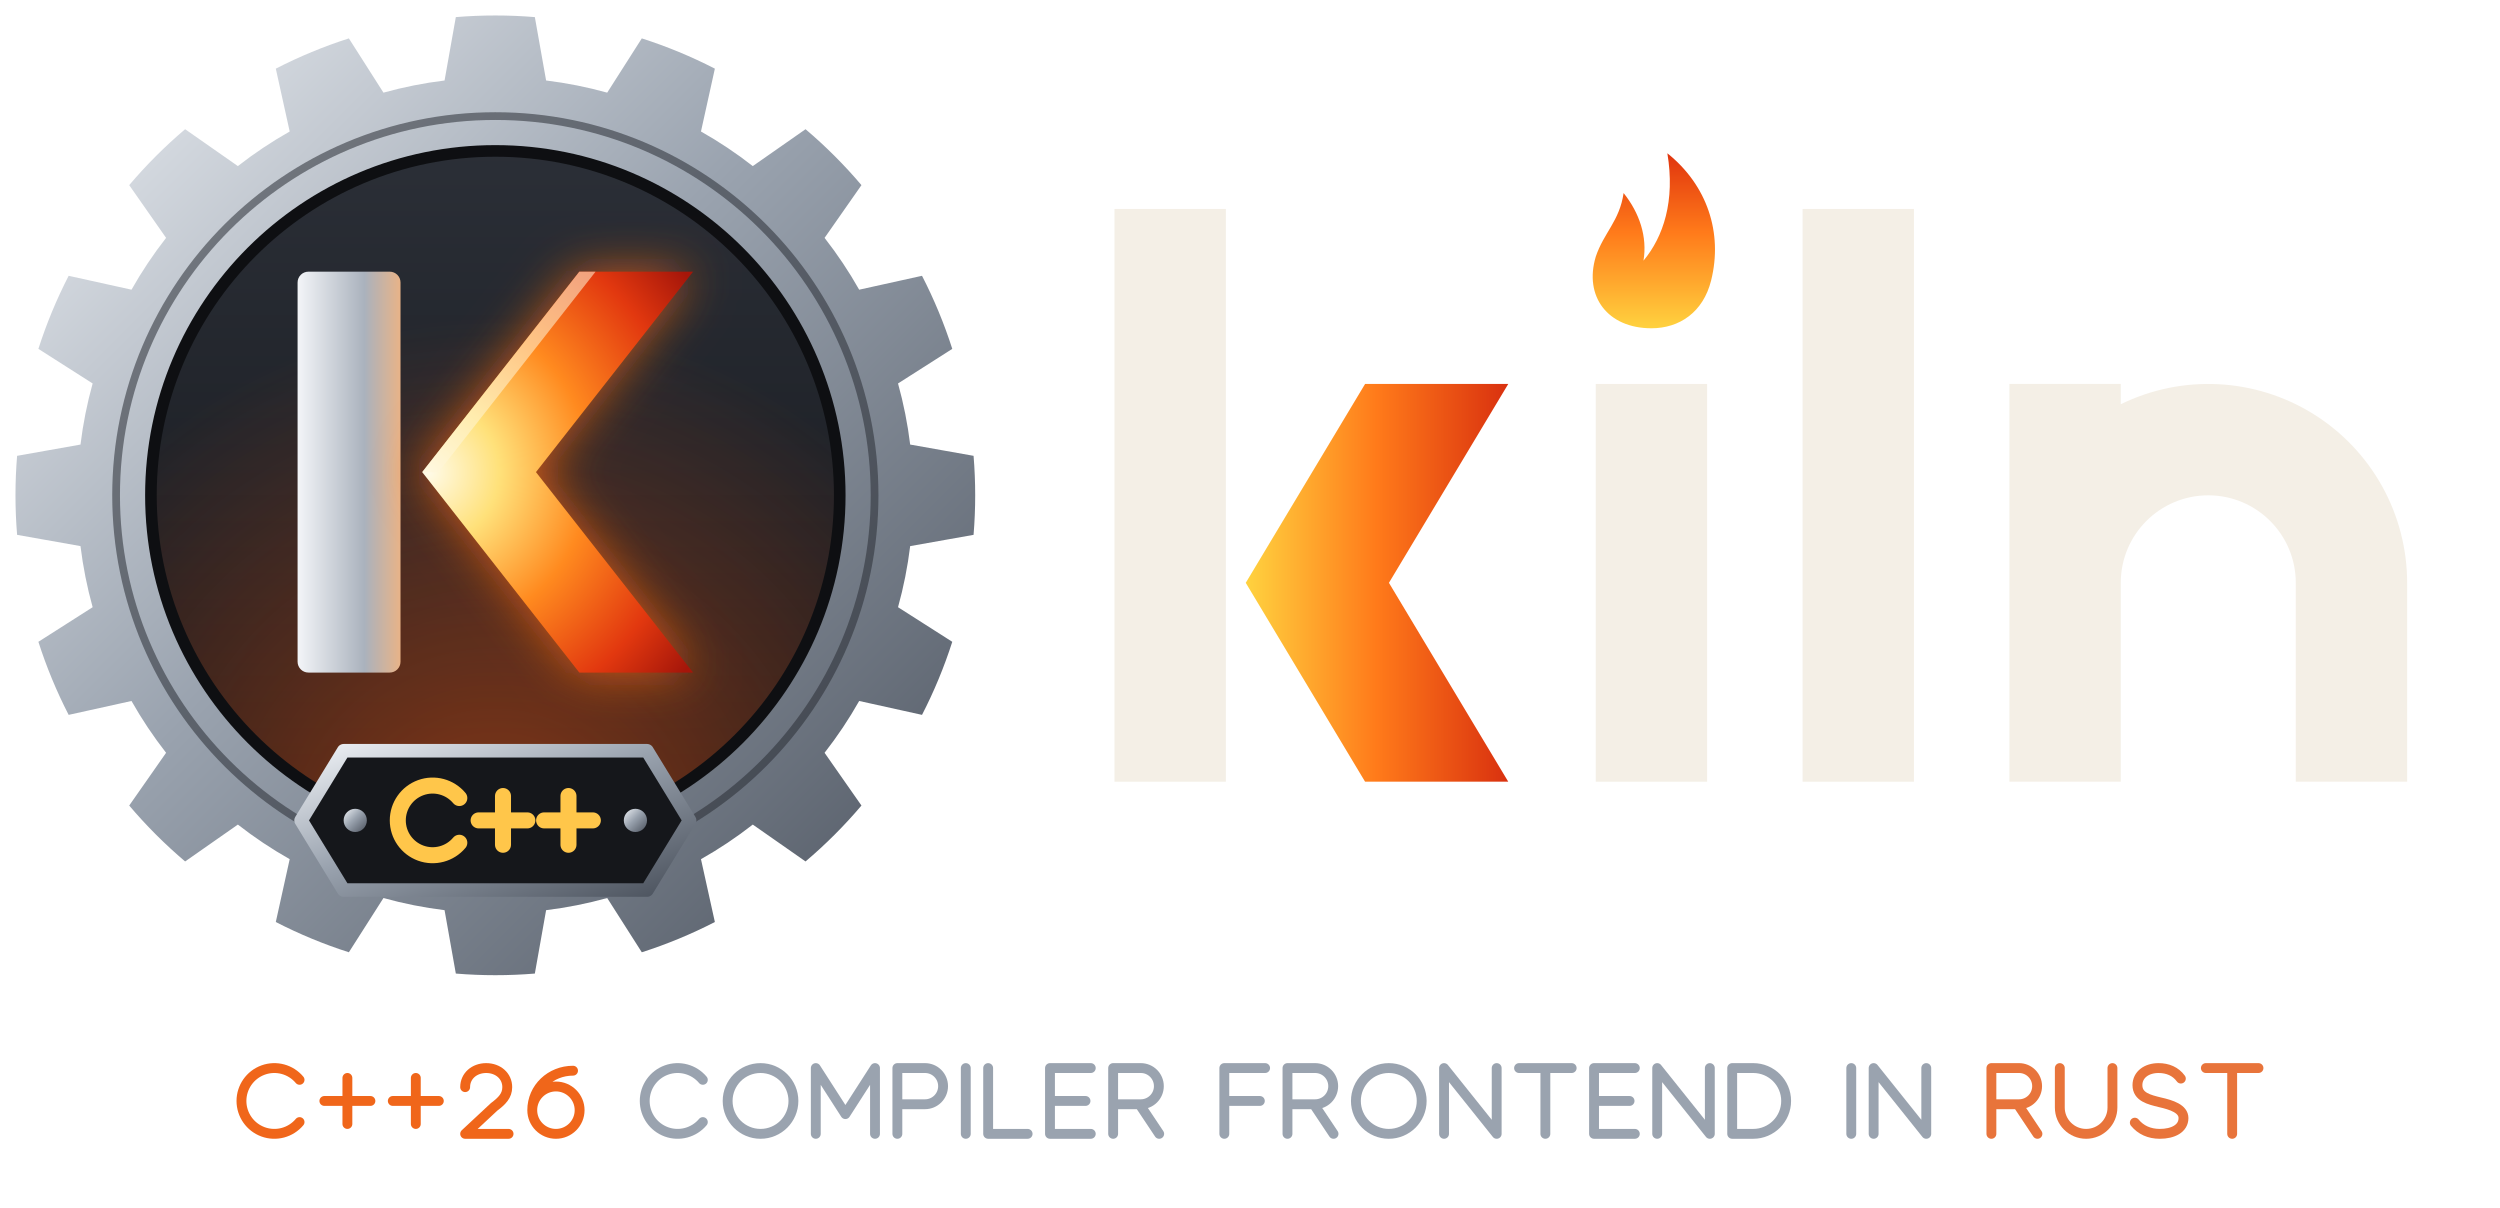
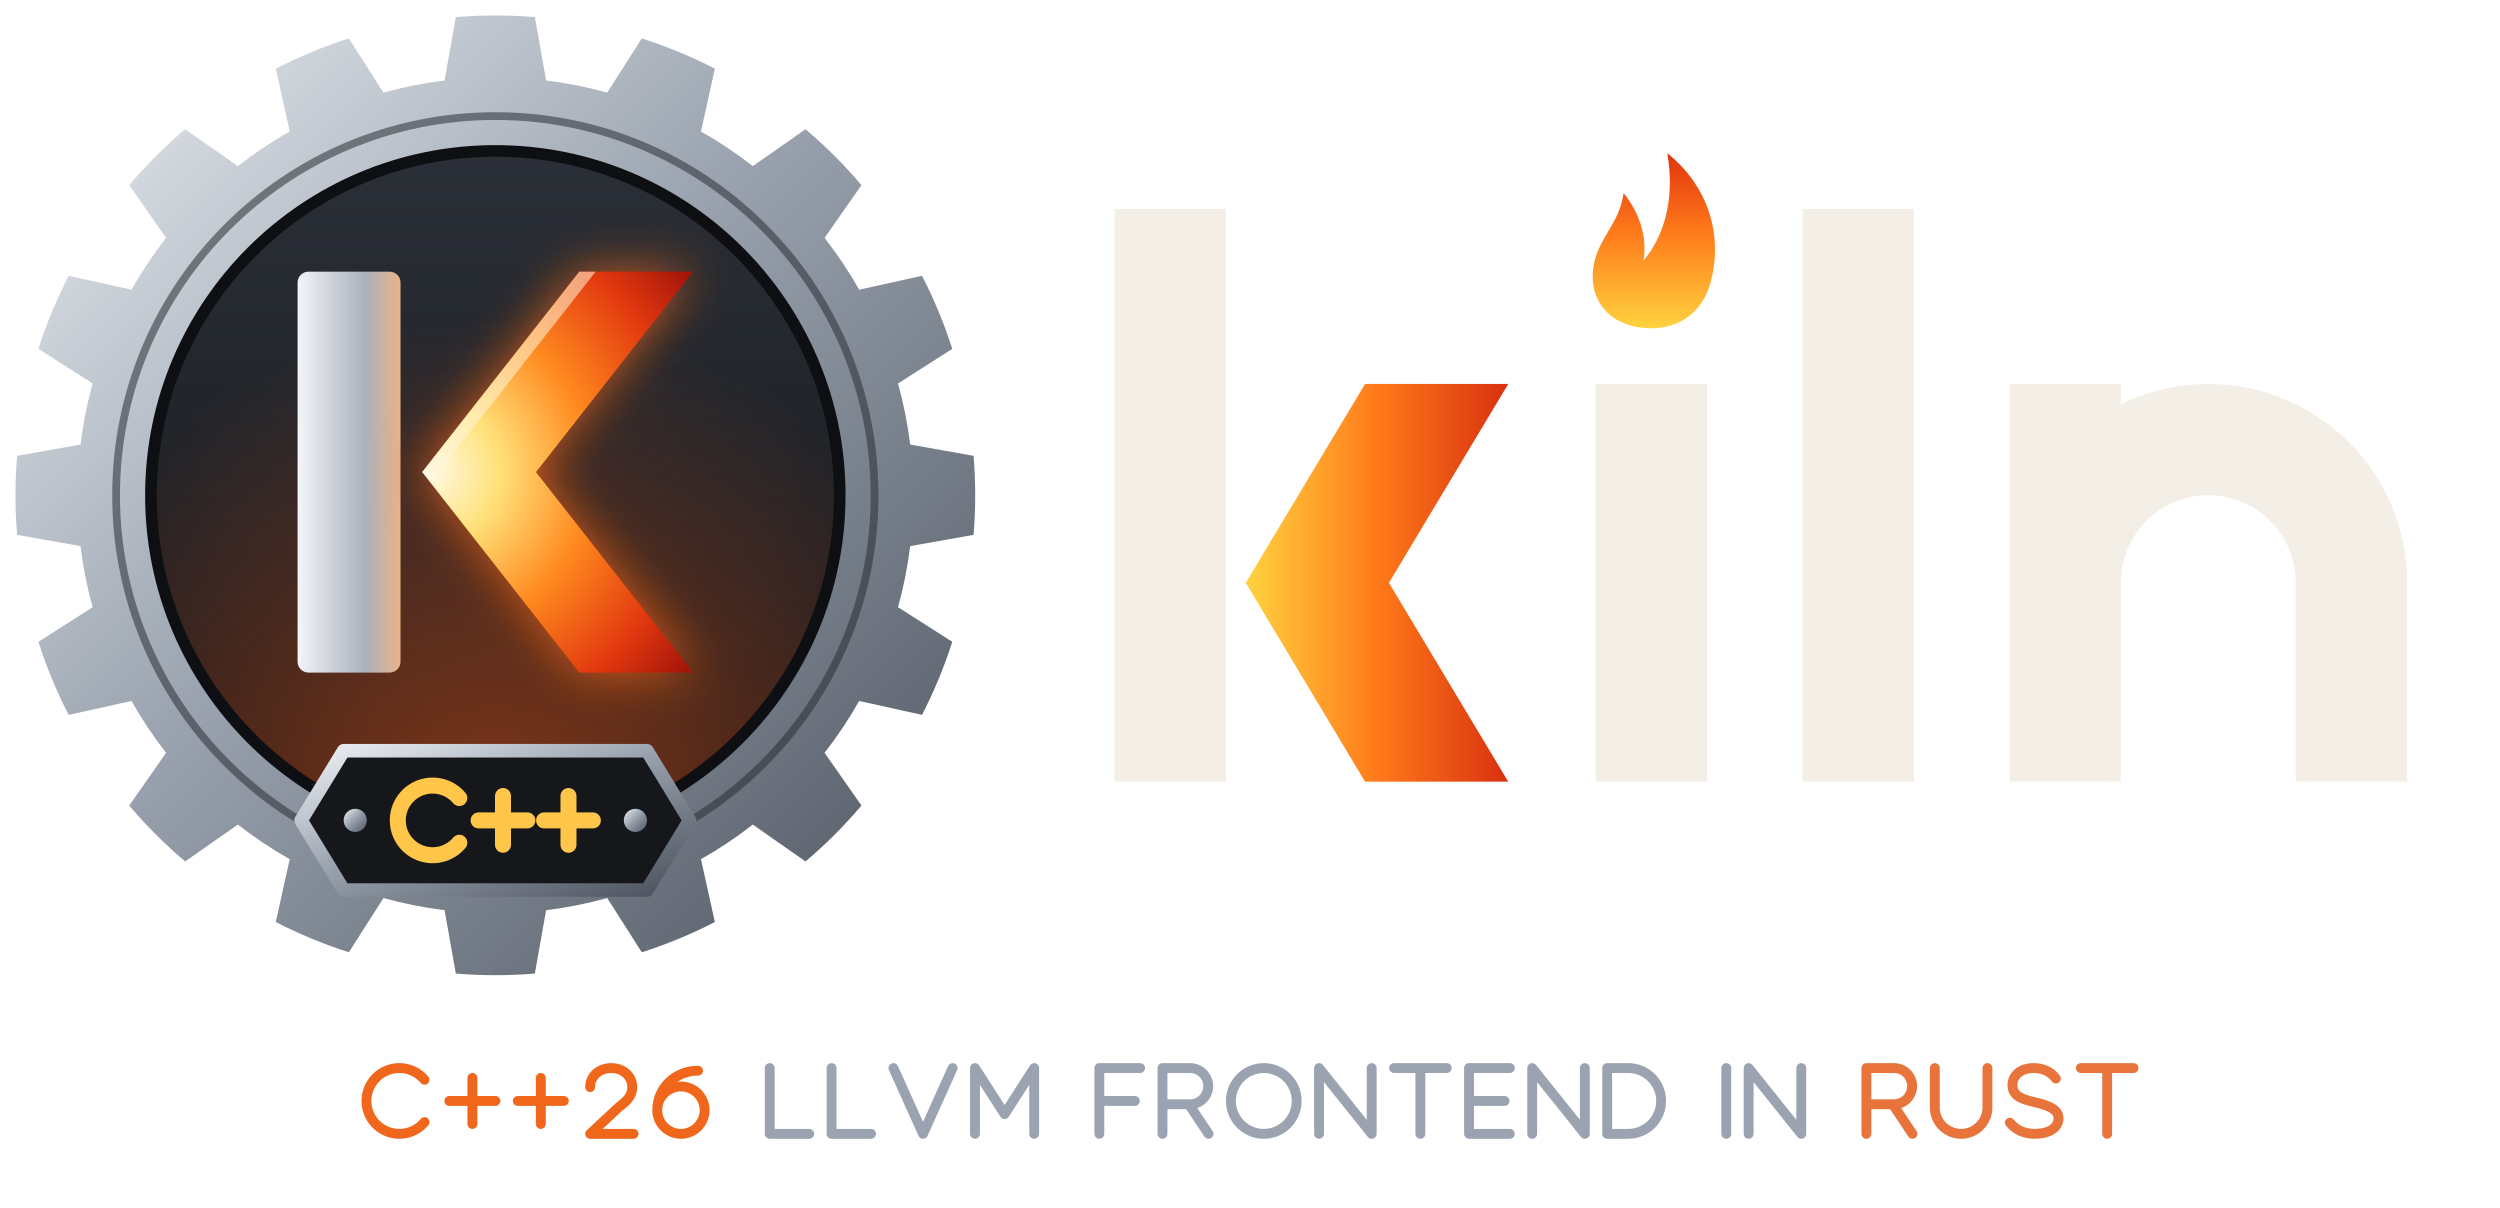
<svg xmlns="http://www.w3.org/2000/svg" viewBox="0 0 646.03 312" width="646.03" height="312" role="img" aria-label="kiln">
  <defs>
    <linearGradient id="kb3-tile" x1="0" y1="0" x2="0" y2="1">
      <stop offset="0" stop-color="#2b2f37" />
      <stop offset="1" stop-color="#121418" />
    </linearGradient>
    <radialGradient id="kb3-ember" cx="128" cy="250" r="170" gradientUnits="userSpaceOnUse">
      <stop offset="0" stop-color="#ff5a12" stop-opacity=".45" />
      <stop offset="1" stop-color="#ff5a12" stop-opacity="0" />
    </radialGradient>
    <linearGradient id="kb3-stem" x1="0" y1="0" x2="1" y2="0">
      <stop offset="0" stop-color="#f3f5f8" />
      <stop offset=".65" stop-color="#aab2bd" />
      <stop offset="1" stop-color="#e8b388" />
    </linearGradient>
    <radialGradient id="kb3-hot" cx="104" cy="128" r="120" gradientUnits="userSpaceOnUse">
      <stop offset="0" stop-color="#fffbe9" />
      <stop offset=".22" stop-color="#ffe17a" />
      <stop offset=".5" stop-color="#ff8a1f" />
      <stop offset=".8" stop-color="#e2380f" />
      <stop offset="1" stop-color="#a5160a" />
    </radialGradient>
    <linearGradient id="kb3-steel" x1="0" y1="0" x2="1" y2="1">
      <stop offset="0" stop-color="#eef1f5" />
      <stop offset=".45" stop-color="#9aa3af" />
      <stop offset="1" stop-color="#4b525d" />
    </linearGradient>
    <linearGradient id="kb3-amber" x1="0" y1="0" x2="0" y2="1">
      <stop offset="0" stop-color="#fff1b8" />
      <stop offset="1" stop-color="#ffab2e" />
    </linearGradient>
    <filter id="kb3-blur" x="-30%" y="-30%" width="160%" height="160%">
      <feGaussianBlur stdDeviation="9" />
    </filter>
    <radialGradient id="kb3-hub" cx="128" cy="222" r="140" gradientUnits="userSpaceOnUse">
      <stop offset="0" stop-color="#ff5a12" stop-opacity=".5" />
      <stop offset="1" stop-color="#ff5a12" stop-opacity="0" />
    </radialGradient>
    <linearGradient id="kb3-tittle" x1="0" y1="1" x2="0" y2="0">
      <stop offset="0" stop-color="#ffd23f" />
      <stop offset=".55" stop-color="#ff7a1a" />
      <stop offset="1" stop-color="#e0340e" />
    </linearGradient>
    <linearGradient id="kb3-chev" x1="0" y1="0" x2="1" y2="0">
      <stop offset="0" stop-color="#ffd23f" />
      <stop offset=".5" stop-color="#ff7a1a" />
      <stop offset="1" stop-color="#d9310f" />
    </linearGradient>
  </defs>
  <g transform="translate(0,0)">
    <g id="kb3-mark">
      <path d="M114.88,20.8L117.79,4.42A124,124 0 0 1 138.21,4.42L141.12,20.8A108,108 0 0 1 156.91,23.94L165.85,9.92A124,124 0 0 1 184.73,17.74L181.14,33.98A108,108 0 0 1 194.53,42.92L208.16,33.39A124,124 0 0 1 222.61,47.84L213.08,61.47A108,108 0 0 1 222.02,74.86L238.26,71.27A124,124 0 0 1 246.08,90.15L232.06,99.09A108,108 0 0 1 235.2,114.88L251.58,117.79A124,124 0 0 1 251.58,138.21L235.2,141.12A108,108 0 0 1 232.06,156.91L246.08,165.85A124,124 0 0 1 238.26,184.73L222.02,181.14A108,108 0 0 1 213.08,194.53L222.61,208.16A124,124 0 0 1 208.16,222.61L194.53,213.08A108,108 0 0 1 181.14,222.02L184.73,238.26A124,124 0 0 1 165.85,246.08L156.91,232.06A108,108 0 0 1 141.12,235.2L138.21,251.58A124,124 0 0 1 117.79,251.58L114.88,235.2A108,108 0 0 1 99.09,232.06L90.15,246.08A124,124 0 0 1 71.27,238.26L74.86,222.02A108,108 0 0 1 61.47,213.08L47.84,222.61A124,124 0 0 1 33.39,208.16L42.92,194.53A108,108 0 0 1 33.98,181.14L17.74,184.73A124,124 0 0 1 9.92,165.85L23.94,156.91A108,108 0 0 1 20.8,141.12L4.42,138.21A124,124 0 0 1 4.42,117.79L20.8,114.88A108,108 0 0 1 23.94,99.09L9.92,90.15A124,124 0 0 1 17.74,71.27L33.98,74.86A108,108 0 0 1 42.92,61.47L33.39,47.84A124,124 0 0 1 47.84,33.39L61.47,42.92A108,108 0 0 1 74.86,33.98L71.27,17.74A124,124 0 0 1 90.15,9.92L99.09,23.94A108,108 0 0 1 114.88,20.8ZM218,128A90,90 0 1 0 38,128A90,90 0 1 0 218,128Z" fill="url(#kb3-steel)" fill-rule="evenodd" />
      <circle cx="128" cy="128" r="90" fill="url(#kb3-tile)" />
      <circle cx="128" cy="128" r="90" fill="url(#kb3-hub)" />
      <circle cx="128" cy="128" r="98" fill="none" stroke="#2a2e35" stroke-opacity=".55" stroke-width="2" />
      <circle cx="128" cy="128" r="89" fill="none" stroke="#0e0f12" stroke-width="3" />
      <g id="kb3-K" transform="translate(128,122) scale(0.7) translate(-129,-128)">
        <rect x="56" y="54" width="38" height="148" rx="4" fill="url(#kb3-stem)" />
        <path d="M102,128L160,54H202L144,128L202,202H160Z" fill="#ff6a14" opacity=".75" filter="url(#kb3-blur)" />
        <path d="M102,128L160,54H202L144,128L202,202H160Z" fill="url(#kb3-hot)" />
        <path d="M102,128L160,54H166L108,128Z" fill="#fff6d8" opacity=".55" />
      </g>
      <path d="M88.8,194H167.2L178.2,212L167.2,230H88.8L77.8,212Z" fill="#15171b" stroke="url(#kb3-steel)" stroke-width="3.5" stroke-linejoin="round" />
      <circle cx="91.8" cy="212" r="3" fill="url(#kb3-steel)" />
      <circle cx="164.2" cy="212" r="3" fill="url(#kb3-steel)" />
      <g transform="translate(102.8,203) scale(1.8)">
        <g fill="none" stroke-width="2.3" stroke-linecap="round" stroke-linejoin="round">
          <g stroke="#ffc64a">
            <path transform="translate(0,0)" d="M8.83,1.79A5,5 0 1 0 8.83,8.21" />
            <path transform="translate(11.6,0)" d="M0,5H7M3.5,1.5V8.5" />
            <path transform="translate(21,0)" d="M0,5H7M3.5,1.5V8.5" />
          </g>
        </g>
      </g>
    </g>
    <g id="kb3-wordmark" transform="translate(288,202) scale(1.0278)">
      <g id="kb3-k">
        <path d="M0,-144H28V0H0Z" fill="#f4efe6" />
        <path d="M33,-50L63,-100H99L69,-50L99,0H63Z" fill="url(#kb3-chev)" />
      </g>
      <g id="kb3-i" transform="translate(121,0)">
        <path d="M0,-100H28V0H0Z" fill="#f4efe6" />
        <path d="M14,-114C3,-114 -3,-122 0,-132C2,-138 6,-141 7,-148C11,-143 13,-137 12,-131C17,-137 20,-146 18,-158C28,-150 32,-138 29,-126C27,-118 21,-114 14,-114Z" fill="url(#kb3-tittle)" />
      </g>
      <path id="kb3-l" transform="translate(173,0)" d="M0,-144H28V0H0Z" fill="#f4efe6" />
-       <path id="kb3-n" transform="translate(225,0)" d="M0,0V-100H28V0ZM28,-50A22,22 0 0 1 72,-50V0H100V-50A50,50 0 0 0 28,-94.9Z" fill="#f4efe6" />
+       <path id="kb3-n" transform="translate(225,0)" d="M0,0V-100H28V-94.9A50,50 0 0 1 100,-50V0H72V-50A22,22 0 0 0 28,-50V0Z" fill="#f4efe6" />
    </g>
  </g>
-   <g id="kb3-tagline" transform="translate(62.4,276) scale(1.7)">
+   <g id="kb3-tagline" transform="translate(94.7,276) scale(1.7)">
    <g fill="none" stroke-width="1.5" stroke-linecap="round" stroke-linejoin="round">
      <g stroke="#f0661a">
        <path transform="translate(0,0)" d="M8.83,1.79A5,5 0 1 0 8.83,8.21" />
        <path transform="translate(12.6,0)" d="M0,5H7M3.5,1.5V8.5" />
        <path transform="translate(23,0)" d="M0,5H7M3.5,1.5V8.5" />
        <path transform="translate(33.4,0)" d="M0.6,2.9C0.6,1.2 2,0 3.8,0C5.6,0 7,1.2 7,2.9C7,4.2 6.2,5 5,5.9L0.6,10H7.2" />
        <path transform="translate(44,0)" d="M6.4,0.4C3,0.4 0.2,3 0.2,6.4M7.4,6.4A3.6,3.6 0 1 0 0.2,6.4A3.6,3.6 0 1 0 7.4,6.4" />
      </g>
      <g stroke="#9aa3af">
-         <path transform="translate(61.3,0)" d="M8.83,1.79A5,5 0 1 0 8.83,8.21" />
-         <path transform="translate(73.9,0)" d="M10,5A5,5 0 1 0 0,5A5,5 0 1 0 10,5" />
-         <path transform="translate(87.3,0)" d="M0,10V0L4.5,7L9,0V10" />
-         <path transform="translate(99.7,0)" d="M0,10V0H4.2A2.75,2.75 0 0 1 4.2,5.5H0" />
-         <path transform="translate(110.1,0)" d="M0,0V10" />
-         <path transform="translate(113.5,0)" d="M0,0V10H6" />
-         <path transform="translate(122.9,0)" d="M6.2,0H0V10H6.2M0,5H5.4" />
-         <path transform="translate(132.5,0)" d="M0,10V0H4.2A2.75,2.75 0 0 1 4.2,5.5H0M4,5.5L7,10" />
-         <path transform="translate(149.4,0)" d="M6.2,0H0V10M0,5H5.4" />
-         <path transform="translate(159,0)" d="M0,10V0H4.2A2.75,2.75 0 0 1 4.2,5.5H0M4,5.5L7,10" />
-         <path transform="translate(169.4,0)" d="M10,5A5,5 0 1 0 0,5A5,5 0 1 0 10,5" />
-         <path transform="translate(182.8,0)" d="M0,10V0L8,10V0" />
-         <path transform="translate(194.2,0)" d="M0,0H8M4,0V10" />
-         <path transform="translate(205.6,0)" d="M6.2,0H0V10H6.2M0,5H5.4" />
-         <path transform="translate(215.2,0)" d="M0,10V0L8,10V0" />
-         <path transform="translate(226.6,0)" d="M0,0V10H3.2A5,5 0 0 0 3.2,0Z" />
-         <path transform="translate(244.7,0)" d="M0,0V10" />
-         <path transform="translate(248.1,0)" d="M0,10V0L8,10V0" />
+         <path transform="translate(61.3,0)" d="M0,0V10H6" />
+         <path transform="translate(70.7,0)" d="M0,0V10H6" />
+         <path transform="translate(80.1,0)" d="M0,0L4.5,10L9,0" />
+         <path transform="translate(92.5,0)" d="M0,10V0L4.5,7L9,0V10" />
+         <path transform="translate(111.4,0)" d="M6.2,0H0V10M0,5H5.4" />
+         <path transform="translate(121,0)" d="M0,10V0H4.2A2.75,2.75 0 0 1 4.2,5.5H0M4,5.5L7,10" />
+         <path transform="translate(131.4,0)" d="M10,5A5,5 0 1 0 0,5A5,5 0 1 0 10,5" />
+         <path transform="translate(144.8,0)" d="M0,10V0L8,10V0" />
+         <path transform="translate(156.2,0)" d="M0,0H8M4,0V10" />
+         <path transform="translate(167.6,0)" d="M6.2,0H0V10H6.2M0,5H5.4" />
+         <path transform="translate(177.2,0)" d="M0,10V0L8,10V0" />
+         <path transform="translate(188.6,0)" d="M0,0V10H3.2A5,5 0 0 0 3.2,0Z" />
+         <path transform="translate(206.7,0)" d="M0,0V10" />
+         <path transform="translate(210.1,0)" d="M0,10V0L8,10V0" />
      </g>
      <g stroke="#e8743b">
-         <path transform="translate(266,0)" d="M0,10V0H4.2A2.75,2.75 0 0 1 4.2,5.5H0M4,5.5L7,10" />
-         <path transform="translate(276.4,0)" d="M0,0V6A4,4 0 0 0 8,6V0" />
-         <path transform="translate(287.8,0)" d="M7,1.6C6.2,0.5 5,0 3.6,0C1.8,0 0.4,1 0.4,2.6C0.4,4.4 2.2,4.8 3.8,5.2C5.6,5.6 7.4,6.2 7.4,7.6C7.4,9.2 5.8,10 3.8,10C2.2,10 0.9,9.4 0,8.3" />
-         <path transform="translate(298.6,0)" d="M0,0H8M4,0V10" />
+         <path transform="translate(228,0)" d="M0,10V0H4.2A2.75,2.75 0 0 1 4.2,5.5H0M4,5.5L7,10" />
+         <path transform="translate(238.4,0)" d="M0,0V6A4,4 0 0 0 8,6V0" />
+         <path transform="translate(249.8,0)" d="M7,1.6C6.2,0.5 5,0 3.6,0C1.8,0 0.4,1 0.4,2.6C0.4,4.4 2.2,4.8 3.8,5.2C5.6,5.6 7.4,6.2 7.4,7.6C7.4,9.2 5.8,10 3.8,10C2.2,10 0.9,9.4 0,8.3" />
+         <path transform="translate(260.6,0)" d="M0,0H8M4,0V10" />
      </g>
    </g>
  </g>
</svg>
